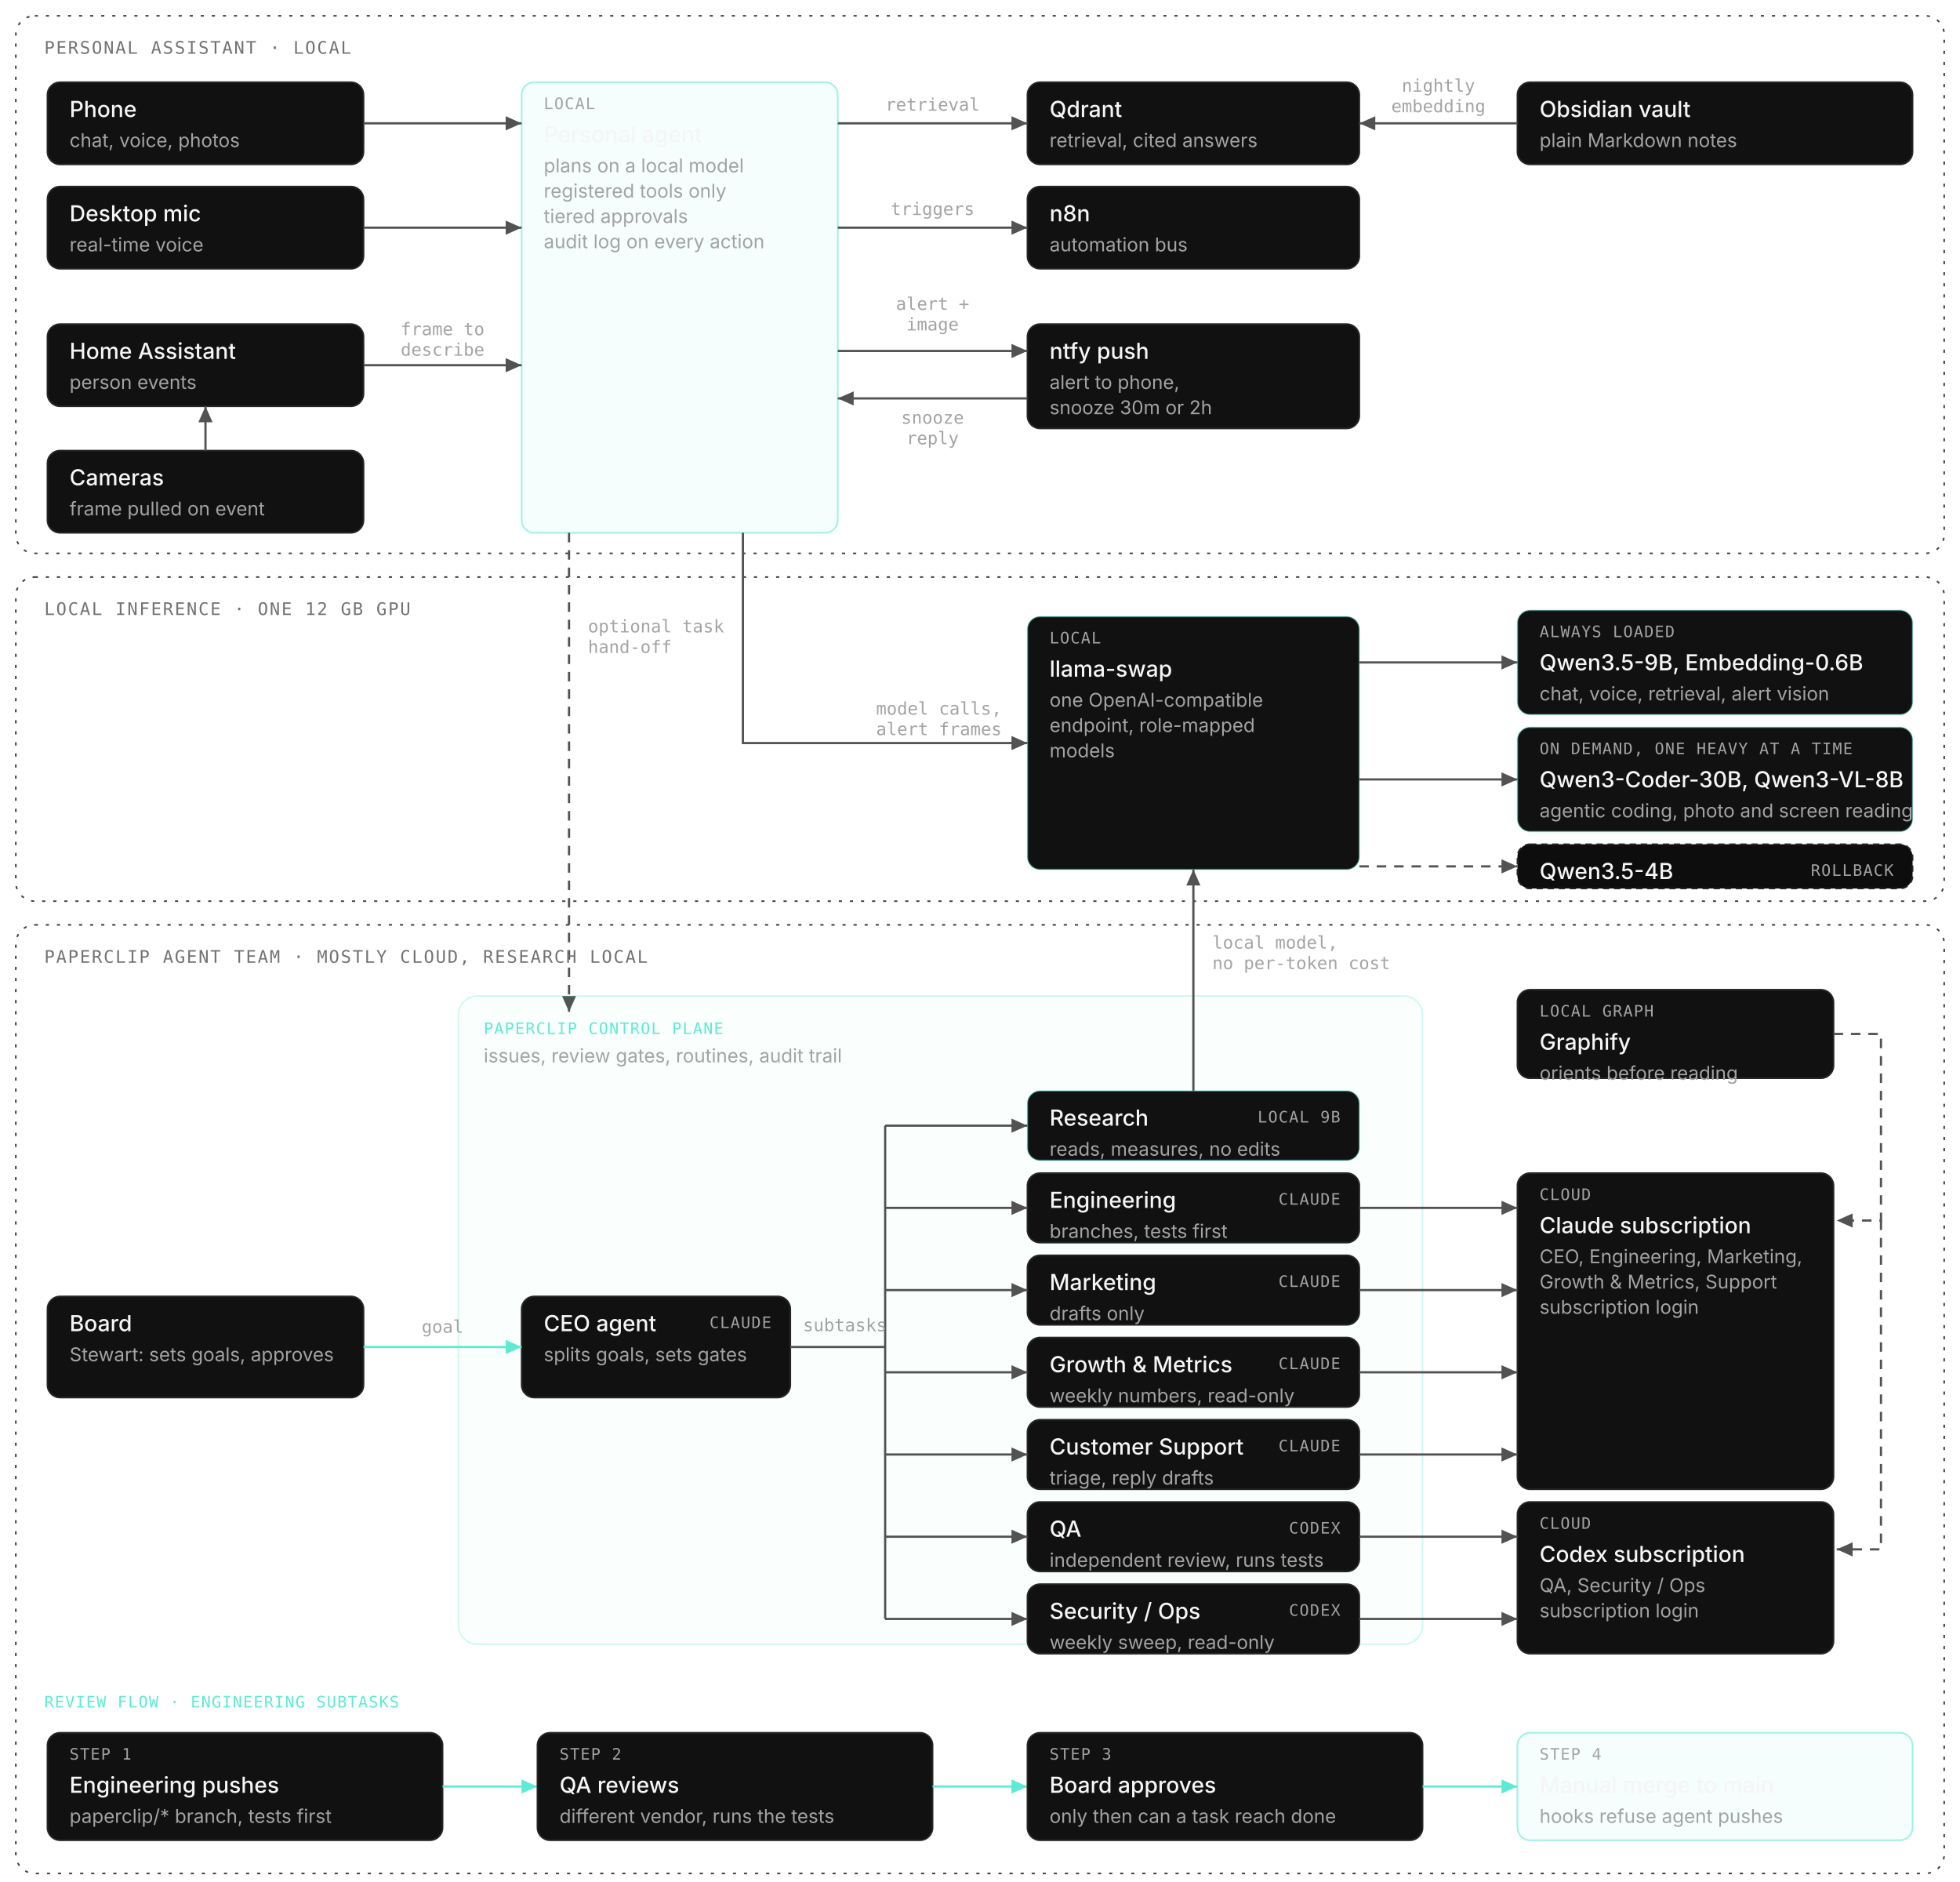
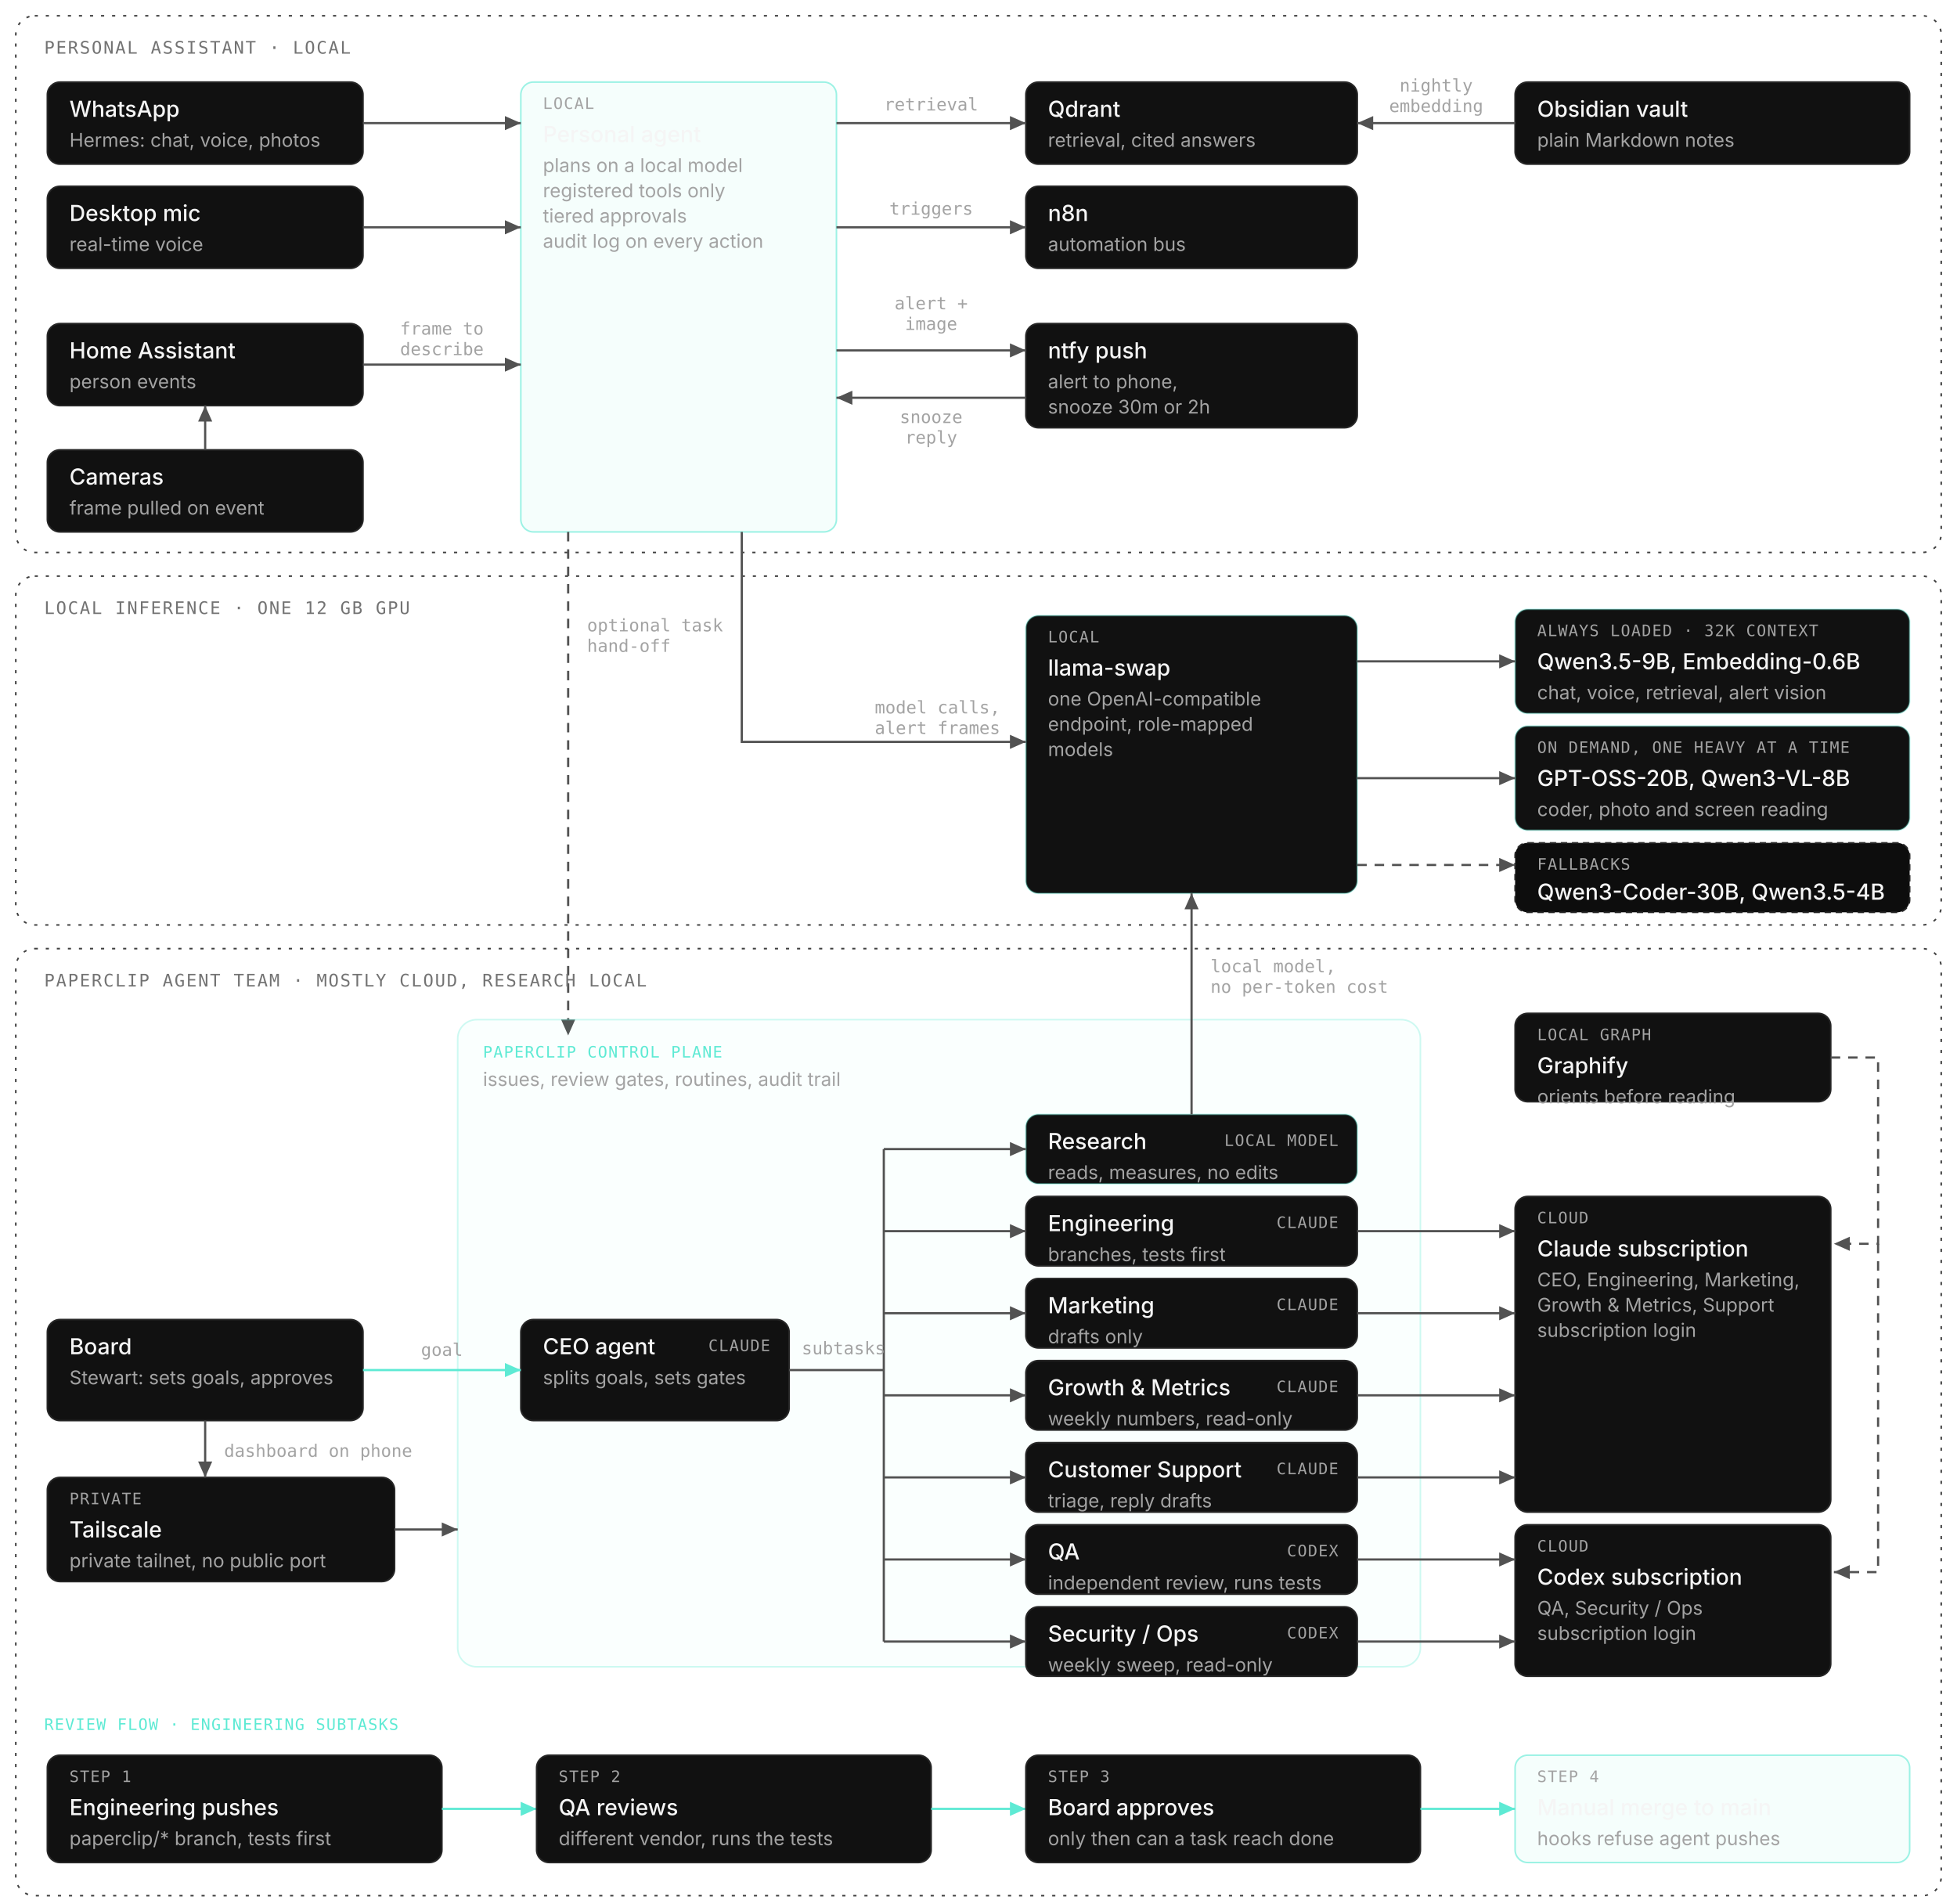
- <svg xmlns="http://www.w3.org/2000/svg" viewBox="0 0 1240 1190" width="100%" class="ld-svg" preserveAspectRatio="xMidYMin meet">
+ <svg xmlns="http://www.w3.org/2000/svg" viewBox="0 0 1240 1206" width="100%" class="ld-svg" preserveAspectRatio="xMidYMin meet">
  <style>
.ld-svg{display:block;height:auto;max-width:100%}
.ld-lane{fill:none;stroke:#404040;stroke-width:1;stroke-dasharray:2 5}
.ld-lane-label{font:500 11px 'JetBrains Mono',ui-monospace,monospace;letter-spacing:.08em;fill:#737373}
.ld-group{fill:rgba(94,234,212,.03);stroke:#5eead4;stroke-opacity:.3;stroke-width:1}
.ld-box{fill:#111111;stroke:#262626;stroke-width:1}
.ld-box-hub{fill:rgba(94,234,212,.06);stroke:#5eead4;stroke-opacity:.6}
.ld-box-local{stroke:#5eead4;stroke-opacity:.35}
.ld-box-dim{fill:#0d0d0d;stroke:#262626;stroke-dasharray:4 3}
.ld-title{font:500 14px Inter,system-ui,-apple-system,sans-serif;fill:#f5f5f5}
.ld-box-dim .ld-title{fill:#a3a3a3}
.ld-sub{font:400 12px Inter,system-ui,-apple-system,sans-serif;fill:#a3a3a3}
.ld-tag{font:500 10px 'JetBrains Mono',ui-monospace,monospace;letter-spacing:.06em;fill:#a3a3a3}
.ld-tag-accent{fill:#5eead4}
.ld-edge{fill:none;stroke:#525252;stroke-width:1.4}
.ld-edge-accent{stroke:#5eead4}
.ld-edge-dash{stroke-dasharray:6 5}
.ld-elabel{font:400 11px 'JetBrains Mono',ui-monospace,monospace;fill:#a3a3a3}
</style>
  <defs>
    <marker id="ld-arrow" viewBox="0 0 10 10" refX="9" refY="5" markerWidth="8" markerHeight="8" orient="auto">
      <path d="M0,1 L9,5 L0,9 z" fill="#525252" />
    </marker>
    <marker id="ld-arrow-accent" viewBox="0 0 10 10" refX="9" refY="5" markerWidth="8" markerHeight="8" orient="auto">
      <path d="M0,1 L9,5 L0,9 z" fill="#5eead4" />
    </marker>
  </defs>
  <rect class="ld-lane" x="10" y="10" width="1220" height="340" rx="12" />
  <text class="ld-lane-label" x="28" y="34">PERSONAL ASSISTANT · LOCAL</text>
  <rect class="ld-box ld-box-box" x="30" y="52" width="200" height="52" rx="8" />
-   <text class="ld-title" x="44" y="74">Phone</text>
-   <text class="ld-sub" x="44" y="93">chat, voice, photos</text>
+   <text class="ld-title" x="44" y="74">WhatsApp</text>
+   <text class="ld-sub" x="44" y="93">Hermes: chat, voice, photos</text>
  <rect class="ld-box ld-box-box" x="30" y="118" width="200" height="52" rx="8" />
  <text class="ld-title" x="44" y="140">Desktop mic</text>
  <text class="ld-sub" x="44" y="159">real-time voice</text>
  <rect class="ld-box ld-box-box" x="30" y="205" width="200" height="52" rx="8" />
  <text class="ld-title" x="44" y="227">Home Assistant</text>
  <text class="ld-sub" x="44" y="246">person events</text>
  <rect class="ld-box ld-box-box" x="30" y="285" width="200" height="52" rx="8" />
  <text class="ld-title" x="44" y="307">Cameras</text>
  <text class="ld-sub" x="44" y="326">frame pulled on event</text>
  <rect class="ld-box ld-box-hub" x="330" y="52" width="200" height="285" rx="8" />
  <text class="ld-tag" x="344" y="69">LOCAL</text>
  <text class="ld-title" x="344" y="90">Personal agent</text>
  <text class="ld-sub" x="344" y="109">plans on a local model</text>
  <text class="ld-sub" x="344" y="125">registered tools only</text>
  <text class="ld-sub" x="344" y="141">tiered approvals</text>
  <text class="ld-sub" x="344" y="157">audit log on every action</text>
  <rect class="ld-box ld-box-box" x="650" y="52" width="210" height="52" rx="8" />
  <text class="ld-title" x="664" y="74">Qdrant</text>
  <text class="ld-sub" x="664" y="93">retrieval, cited answers</text>
  <rect class="ld-box ld-box-box" x="650" y="118" width="210" height="52" rx="8" />
  <text class="ld-title" x="664" y="140">n8n</text>
  <text class="ld-sub" x="664" y="159">automation bus</text>
  <rect class="ld-box ld-box-box" x="650" y="205" width="210" height="66" rx="8" />
  <text class="ld-title" x="664" y="227">ntfy push</text>
  <text class="ld-sub" x="664" y="246">alert to phone,</text>
  <text class="ld-sub" x="664" y="262">snooze 30m or 2h</text>
  <rect class="ld-box ld-box-box" x="960" y="52" width="250" height="52" rx="8" />
  <text class="ld-title" x="974" y="74">Obsidian vault</text>
  <text class="ld-sub" x="974" y="93">plain Markdown notes</text>
  <path class="ld-edge" d="M230,78 L330,78" marker-end="url(#ld-arrow)" />
  <path class="ld-edge" d="M230,144 L330,144" marker-end="url(#ld-arrow)" />
  <path class="ld-edge" d="M230,231 L330,231" marker-end="url(#ld-arrow)" />
  <text class="ld-elabel" x="280" y="212" text-anchor="middle">frame to</text>
  <text class="ld-elabel" x="280" y="225" text-anchor="middle">describe</text>
  <path class="ld-edge" d="M130,285 L130,257" marker-end="url(#ld-arrow)" />
  <path class="ld-edge" d="M530,78 L650,78" marker-end="url(#ld-arrow)" />
  <text class="ld-elabel" x="590" y="70" text-anchor="middle">retrieval</text>
  <path class="ld-edge" d="M530,144 L650,144" marker-end="url(#ld-arrow)" />
  <text class="ld-elabel" x="590" y="136" text-anchor="middle">triggers</text>
  <path class="ld-edge" d="M530,222 L650,222" marker-end="url(#ld-arrow)" />
  <text class="ld-elabel" x="590" y="196" text-anchor="middle">alert +</text>
  <text class="ld-elabel" x="590" y="209" text-anchor="middle">image</text>
  <path class="ld-edge" d="M650,252 L530,252" marker-end="url(#ld-arrow)" />
  <text class="ld-elabel" x="590" y="268" text-anchor="middle">snooze</text>
  <text class="ld-elabel" x="590" y="281" text-anchor="middle">reply</text>
  <path class="ld-edge" d="M960,78 L860,78" marker-end="url(#ld-arrow)" />
  <text class="ld-elabel" x="910" y="58" text-anchor="middle">nightly</text>
  <text class="ld-elabel" x="910" y="71" text-anchor="middle">embedding</text>
-   <rect class="ld-lane" x="10" y="365" width="1220" height="205" rx="12" />
+   <rect class="ld-lane" x="10" y="365" width="1220" height="221" rx="12" />
  <text class="ld-lane-label" x="28" y="389">LOCAL INFERENCE · ONE 12 GB GPU</text>
-   <rect class="ld-box ld-box-local" x="650" y="390" width="210" height="160" rx="8" />
+   <rect class="ld-box ld-box-local" x="650" y="390" width="210" height="176" rx="8" />
  <text class="ld-tag" x="664" y="407">LOCAL</text>
  <text class="ld-title" x="664" y="428">llama-swap</text>
  <text class="ld-sub" x="664" y="447">one OpenAI-compatible</text>
  <text class="ld-sub" x="664" y="463">endpoint, role-mapped</text>
  <text class="ld-sub" x="664" y="479">models</text>
  <rect class="ld-box ld-box-local" x="960" y="386" width="250" height="66" rx="8" />
-   <text class="ld-tag" x="974" y="403">ALWAYS LOADED</text>
+   <text class="ld-tag" x="974" y="403">ALWAYS LOADED · 32K CONTEXT</text>
  <text class="ld-title" x="974" y="424">Qwen3.5-9B, Embedding-0.6B</text>
  <text class="ld-sub" x="974" y="443">chat, voice, retrieval, alert vision</text>
  <rect class="ld-box ld-box-local" x="960" y="460" width="250" height="66" rx="8" />
  <text class="ld-tag" x="974" y="477">ON DEMAND, ONE HEAVY AT A TIME</text>
-   <text class="ld-title" x="974" y="498">Qwen3-Coder-30B, Qwen3-VL-8B</text>
-   <text class="ld-sub" x="974" y="517">agentic coding, photo and screen reading</text>
-   <rect class="ld-box ld-box-dim" x="960" y="534" width="250" height="28" rx="8" />
-   <text class="ld-tag" x="1198" y="554" text-anchor="end">ROLLBACK</text>
-   <text class="ld-title" x="974" y="556">Qwen3.5-4B</text>
+   <text class="ld-title" x="974" y="498">GPT-OSS-20B, Qwen3-VL-8B</text>
+   <text class="ld-sub" x="974" y="517">coder, photo and screen reading</text>
+   <rect class="ld-box ld-box-dim" x="960" y="534" width="250" height="44" rx="8" />
+   <text class="ld-tag" x="974" y="551">FALLBACKS</text>
+   <text class="ld-title" x="974" y="570">Qwen3-Coder-30B, Qwen3.5-4B</text>
  <path class="ld-edge" d="M470,337 L470,470 L650,470" marker-end="url(#ld-arrow)" />
  <text class="ld-elabel" x="594" y="452" text-anchor="middle">model calls,</text>
  <text class="ld-elabel" x="594" y="465" text-anchor="middle">alert frames</text>
  <path class="ld-edge" d="M860,419 L960,419" marker-end="url(#ld-arrow)" />
  <path class="ld-edge" d="M860,493 L960,493" marker-end="url(#ld-arrow)" />
  <path class="ld-edge ld-edge-dash" d="M860,548 L960,548" marker-end="url(#ld-arrow)" />
-   <path class="ld-edge ld-edge-dash" d="M360,337 L360,640" marker-end="url(#ld-arrow)" />
+   <path class="ld-edge ld-edge-dash" d="M360,337 L360,656" marker-end="url(#ld-arrow)" />
  <text class="ld-elabel" x="372" y="400" text-anchor="start">optional task</text>
  <text class="ld-elabel" x="372" y="413" text-anchor="start">hand-off</text>
-   <rect class="ld-lane" x="10" y="585" width="1220" height="600" rx="12" />
-   <text class="ld-lane-label" x="28" y="609">PAPERCLIP AGENT TEAM · MOSTLY CLOUD, RESEARCH LOCAL</text>
-   <rect class="ld-group" x="290" y="630" width="610" height="410" rx="12" />
-   <text class="ld-tag ld-tag-accent" x="306" y="654">PAPERCLIP CONTROL PLANE</text>
-   <text class="ld-sub" x="306" y="672">issues, review gates, routines, audit trail</text>
-   <rect class="ld-box ld-box-box" x="30" y="820" width="200" height="64" rx="8" />
-   <text class="ld-title" x="44" y="842">Board</text>
-   <text class="ld-sub" x="44" y="861">Stewart: sets goals, approves</text>
-   <rect class="ld-box ld-box-box" x="330" y="820" width="170" height="64" rx="8" />
-   <text class="ld-tag" x="488" y="840" text-anchor="end">CLAUDE</text>
-   <text class="ld-title" x="344" y="842">CEO agent</text>
-   <text class="ld-sub" x="344" y="861">splits goals, sets gates</text>
-   <rect class="ld-box ld-box-local" x="650" y="690" width="210" height="44" rx="8" />
-   <text class="ld-tag" x="848" y="710" text-anchor="end">LOCAL 9B</text>
-   <text class="ld-title" x="664" y="712">Research</text>
-   <text class="ld-sub" x="664" y="731">reads, measures, no edits</text>
-   <path class="ld-edge" d="M560,712 L650,712" marker-end="url(#ld-arrow)" />
-   <rect class="ld-box ld-box-box" x="650" y="742" width="210" height="44" rx="8" />
-   <text class="ld-tag" x="848" y="762" text-anchor="end">CLAUDE</text>
-   <text class="ld-title" x="664" y="764">Engineering</text>
-   <text class="ld-sub" x="664" y="783">branches, tests first</text>
-   <path class="ld-edge" d="M560,764 L650,764" marker-end="url(#ld-arrow)" />
-   <rect class="ld-box ld-box-box" x="650" y="794" width="210" height="44" rx="8" />
-   <text class="ld-tag" x="848" y="814" text-anchor="end">CLAUDE</text>
-   <text class="ld-title" x="664" y="816">Marketing</text>
-   <text class="ld-sub" x="664" y="835">drafts only</text>
-   <path class="ld-edge" d="M560,816 L650,816" marker-end="url(#ld-arrow)" />
-   <rect class="ld-box ld-box-box" x="650" y="846" width="210" height="44" rx="8" />
-   <text class="ld-tag" x="848" y="866" text-anchor="end">CLAUDE</text>
-   <text class="ld-title" x="664" y="868">Growth &amp; Metrics</text>
-   <text class="ld-sub" x="664" y="887">weekly numbers, read-only</text>
-   <path class="ld-edge" d="M560,868 L650,868" marker-end="url(#ld-arrow)" />
-   <rect class="ld-box ld-box-box" x="650" y="898" width="210" height="44" rx="8" />
-   <text class="ld-tag" x="848" y="918" text-anchor="end">CLAUDE</text>
-   <text class="ld-title" x="664" y="920">Customer Support</text>
-   <text class="ld-sub" x="664" y="939">triage, reply drafts</text>
-   <path class="ld-edge" d="M560,920 L650,920" marker-end="url(#ld-arrow)" />
-   <rect class="ld-box ld-box-box" x="650" y="950" width="210" height="44" rx="8" />
-   <text class="ld-tag" x="848" y="970" text-anchor="end">CODEX</text>
-   <text class="ld-title" x="664" y="972">QA</text>
-   <text class="ld-sub" x="664" y="991">independent review, runs tests</text>
-   <path class="ld-edge" d="M560,972 L650,972" marker-end="url(#ld-arrow)" />
-   <rect class="ld-box ld-box-box" x="650" y="1002" width="210" height="44" rx="8" />
-   <text class="ld-tag" x="848" y="1022" text-anchor="end">CODEX</text>
-   <text class="ld-title" x="664" y="1024">Security / Ops</text>
-   <text class="ld-sub" x="664" y="1043">weekly sweep, read-only</text>
-   <path class="ld-edge" d="M560,1024 L650,1024" marker-end="url(#ld-arrow)" />
-   <path class="ld-edge" d="M500,852 H560 M560,712 V1024" />
-   <text class="ld-elabel" x="508" y="842">subtasks</text>
-   <path class="ld-edge ld-edge-accent" d="M230,852 L330,852" marker-end="url(#ld-arrow-accent)" />
-   <text class="ld-elabel" x="280" y="843" text-anchor="middle">goal</text>
-   <path class="ld-edge" d="M755,690 L755,550" marker-end="url(#ld-arrow)" />
-   <text class="ld-elabel" x="767" y="600" text-anchor="start">local model,</text>
-   <text class="ld-elabel" x="767" y="613" text-anchor="start">no per-token cost</text>
-   <rect class="ld-box ld-box-box" x="960" y="742" width="200" height="200" rx="8" />
-   <text class="ld-tag" x="974" y="759">CLOUD</text>
-   <text class="ld-title" x="974" y="780">Claude subscription</text>
-   <text class="ld-sub" x="974" y="799">CEO, Engineering, Marketing,</text>
-   <text class="ld-sub" x="974" y="815">Growth &amp; Metrics, Support</text>
-   <text class="ld-sub" x="974" y="831">subscription login</text>
-   <rect class="ld-box ld-box-box" x="960" y="950" width="200" height="96" rx="8" />
-   <text class="ld-tag" x="974" y="967">CLOUD</text>
-   <text class="ld-title" x="974" y="988">Codex subscription</text>
-   <text class="ld-sub" x="974" y="1007">QA, Security / Ops</text>
-   <text class="ld-sub" x="974" y="1023">subscription login</text>
-   <path class="ld-edge" d="M860,764 L960,764" marker-end="url(#ld-arrow)" />
-   <path class="ld-edge" d="M860,816 L960,816" marker-end="url(#ld-arrow)" />
-   <path class="ld-edge" d="M860,868 L960,868" marker-end="url(#ld-arrow)" />
-   <path class="ld-edge" d="M860,920 L960,920" marker-end="url(#ld-arrow)" />
-   <path class="ld-edge" d="M860,972 L960,972" marker-end="url(#ld-arrow)" />
-   <path class="ld-edge" d="M860,1024 L960,1024" marker-end="url(#ld-arrow)" />
-   <rect class="ld-box ld-box-box" x="960" y="626" width="200" height="56" rx="8" />
-   <text class="ld-tag" x="974" y="643">LOCAL GRAPH</text>
-   <text class="ld-title" x="974" y="664">Graphify</text>
-   <text class="ld-sub" x="974" y="683">orients before reading</text>
-   <path class="ld-edge ld-edge-dash" d="M1160,654 L1190,654 L1190,772 L1162,772" marker-end="url(#ld-arrow)" />
-   <path class="ld-edge ld-edge-dash" d="M1190,772 V980 H1162" marker-end="url(#ld-arrow)" />
-   <text class="ld-tag ld-tag-accent" x="28" y="1080">REVIEW FLOW · ENGINEERING SUBTASKS</text>
-   <rect class="ld-box ld-box-box" x="30" y="1096" width="250" height="68" rx="8" />
-   <text class="ld-tag" x="44" y="1113">STEP 1</text>
-   <text class="ld-title" x="44" y="1134">Engineering pushes</text>
-   <text class="ld-sub" x="44" y="1153">paperclip/* branch, tests first</text>
-   <path class="ld-edge ld-edge-accent" d="M280,1130 L340,1130" marker-end="url(#ld-arrow-accent)" />
-   <rect class="ld-box ld-box-box" x="340" y="1096" width="250" height="68" rx="8" />
-   <text class="ld-tag" x="354" y="1113">STEP 2</text>
-   <text class="ld-title" x="354" y="1134">QA reviews</text>
-   <text class="ld-sub" x="354" y="1153">different vendor, runs the tests</text>
-   <path class="ld-edge ld-edge-accent" d="M590,1130 L650,1130" marker-end="url(#ld-arrow-accent)" />
-   <rect class="ld-box ld-box-box" x="650" y="1096" width="250" height="68" rx="8" />
-   <text class="ld-tag" x="664" y="1113">STEP 3</text>
-   <text class="ld-title" x="664" y="1134">Board approves</text>
-   <text class="ld-sub" x="664" y="1153">only then can a task reach done</text>
-   <path class="ld-edge ld-edge-accent" d="M900,1130 L960,1130" marker-end="url(#ld-arrow-accent)" />
-   <rect class="ld-box ld-box-hub" x="960" y="1096" width="250" height="68" rx="8" />
-   <text class="ld-tag" x="974" y="1113">STEP 4</text>
-   <text class="ld-title" x="974" y="1134">Manual merge to main</text>
-   <text class="ld-sub" x="974" y="1153">hooks refuse agent pushes</text>
+   <rect class="ld-lane" x="10" y="601" width="1220" height="600" rx="12" />
+   <text class="ld-lane-label" x="28" y="625">PAPERCLIP AGENT TEAM · MOSTLY CLOUD, RESEARCH LOCAL</text>
+   <rect class="ld-group" x="290" y="646" width="610" height="410" rx="12" />
+   <text class="ld-tag ld-tag-accent" x="306" y="670">PAPERCLIP CONTROL PLANE</text>
+   <text class="ld-sub" x="306" y="688">issues, review gates, routines, audit trail</text>
+   <rect class="ld-box ld-box-box" x="30" y="836" width="200" height="64" rx="8" />
+   <text class="ld-title" x="44" y="858">Board</text>
+   <text class="ld-sub" x="44" y="877">Stewart: sets goals, approves</text>
+   <rect class="ld-box ld-box-box" x="330" y="836" width="170" height="64" rx="8" />
+   <text class="ld-tag" x="488" y="856" text-anchor="end">CLAUDE</text>
+   <text class="ld-title" x="344" y="858">CEO agent</text>
+   <text class="ld-sub" x="344" y="877">splits goals, sets gates</text>
+   <rect class="ld-box ld-box-local" x="650" y="706" width="210" height="44" rx="8" />
+   <text class="ld-tag" x="848" y="726" text-anchor="end">LOCAL MODEL</text>
+   <text class="ld-title" x="664" y="728">Research</text>
+   <text class="ld-sub" x="664" y="747">reads, measures, no edits</text>
+   <path class="ld-edge" d="M560,728 L650,728" marker-end="url(#ld-arrow)" />
+   <rect class="ld-box ld-box-box" x="650" y="758" width="210" height="44" rx="8" />
+   <text class="ld-tag" x="848" y="778" text-anchor="end">CLAUDE</text>
+   <text class="ld-title" x="664" y="780">Engineering</text>
+   <text class="ld-sub" x="664" y="799">branches, tests first</text>
+   <path class="ld-edge" d="M560,780 L650,780" marker-end="url(#ld-arrow)" />
+   <rect class="ld-box ld-box-box" x="650" y="810" width="210" height="44" rx="8" />
+   <text class="ld-tag" x="848" y="830" text-anchor="end">CLAUDE</text>
+   <text class="ld-title" x="664" y="832">Marketing</text>
+   <text class="ld-sub" x="664" y="851">drafts only</text>
+   <path class="ld-edge" d="M560,832 L650,832" marker-end="url(#ld-arrow)" />
+   <rect class="ld-box ld-box-box" x="650" y="862" width="210" height="44" rx="8" />
+   <text class="ld-tag" x="848" y="882" text-anchor="end">CLAUDE</text>
+   <text class="ld-title" x="664" y="884">Growth &amp; Metrics</text>
+   <text class="ld-sub" x="664" y="903">weekly numbers, read-only</text>
+   <path class="ld-edge" d="M560,884 L650,884" marker-end="url(#ld-arrow)" />
+   <rect class="ld-box ld-box-box" x="650" y="914" width="210" height="44" rx="8" />
+   <text class="ld-tag" x="848" y="934" text-anchor="end">CLAUDE</text>
+   <text class="ld-title" x="664" y="936">Customer Support</text>
+   <text class="ld-sub" x="664" y="955">triage, reply drafts</text>
+   <path class="ld-edge" d="M560,936 L650,936" marker-end="url(#ld-arrow)" />
+   <rect class="ld-box ld-box-box" x="650" y="966" width="210" height="44" rx="8" />
+   <text class="ld-tag" x="848" y="986" text-anchor="end">CODEX</text>
+   <text class="ld-title" x="664" y="988">QA</text>
+   <text class="ld-sub" x="664" y="1007">independent review, runs tests</text>
+   <path class="ld-edge" d="M560,988 L650,988" marker-end="url(#ld-arrow)" />
+   <rect class="ld-box ld-box-box" x="650" y="1018" width="210" height="44" rx="8" />
+   <text class="ld-tag" x="848" y="1038" text-anchor="end">CODEX</text>
+   <text class="ld-title" x="664" y="1040">Security / Ops</text>
+   <text class="ld-sub" x="664" y="1059">weekly sweep, read-only</text>
+   <path class="ld-edge" d="M560,1040 L650,1040" marker-end="url(#ld-arrow)" />
+   <path class="ld-edge" d="M500,868 H560 M560,728 V1040" />
+   <text class="ld-elabel" x="508" y="858">subtasks</text>
+   <rect class="ld-box ld-box-box" x="30" y="936" width="220" height="66" rx="8" />
+   <text class="ld-tag" x="44" y="953">PRIVATE</text>
+   <text class="ld-title" x="44" y="974">Tailscale</text>
+   <text class="ld-sub" x="44" y="993">private tailnet, no public port</text>
+   <path class="ld-edge" d="M130,900 L130,936" marker-end="url(#ld-arrow)" />
+   <text class="ld-elabel" x="142" y="923" text-anchor="start">dashboard on phone</text>
+   <path class="ld-edge" d="M250,969 L290,969" marker-end="url(#ld-arrow)" />
+   <path class="ld-edge ld-edge-accent" d="M230,868 L330,868" marker-end="url(#ld-arrow-accent)" />
+   <text class="ld-elabel" x="280" y="859" text-anchor="middle">goal</text>
+   <path class="ld-edge" d="M755,706 L755,566" marker-end="url(#ld-arrow)" />
+   <text class="ld-elabel" x="767" y="616" text-anchor="start">local model,</text>
+   <text class="ld-elabel" x="767" y="629" text-anchor="start">no per-token cost</text>
+   <rect class="ld-box ld-box-box" x="960" y="758" width="200" height="200" rx="8" />
+   <text class="ld-tag" x="974" y="775">CLOUD</text>
+   <text class="ld-title" x="974" y="796">Claude subscription</text>
+   <text class="ld-sub" x="974" y="815">CEO, Engineering, Marketing,</text>
+   <text class="ld-sub" x="974" y="831">Growth &amp; Metrics, Support</text>
+   <text class="ld-sub" x="974" y="847">subscription login</text>
+   <rect class="ld-box ld-box-box" x="960" y="966" width="200" height="96" rx="8" />
+   <text class="ld-tag" x="974" y="983">CLOUD</text>
+   <text class="ld-title" x="974" y="1004">Codex subscription</text>
+   <text class="ld-sub" x="974" y="1023">QA, Security / Ops</text>
+   <text class="ld-sub" x="974" y="1039">subscription login</text>
+   <path class="ld-edge" d="M860,780 L960,780" marker-end="url(#ld-arrow)" />
+   <path class="ld-edge" d="M860,832 L960,832" marker-end="url(#ld-arrow)" />
+   <path class="ld-edge" d="M860,884 L960,884" marker-end="url(#ld-arrow)" />
+   <path class="ld-edge" d="M860,936 L960,936" marker-end="url(#ld-arrow)" />
+   <path class="ld-edge" d="M860,988 L960,988" marker-end="url(#ld-arrow)" />
+   <path class="ld-edge" d="M860,1040 L960,1040" marker-end="url(#ld-arrow)" />
+   <rect class="ld-box ld-box-box" x="960" y="642" width="200" height="56" rx="8" />
+   <text class="ld-tag" x="974" y="659">LOCAL GRAPH</text>
+   <text class="ld-title" x="974" y="680">Graphify</text>
+   <text class="ld-sub" x="974" y="699">orients before reading</text>
+   <path class="ld-edge ld-edge-dash" d="M1160,670 L1190,670 L1190,788 L1162,788" marker-end="url(#ld-arrow)" />
+   <path class="ld-edge ld-edge-dash" d="M1190,788 V996 H1162" marker-end="url(#ld-arrow)" />
+   <text class="ld-tag ld-tag-accent" x="28" y="1096">REVIEW FLOW · ENGINEERING SUBTASKS</text>
+   <rect class="ld-box ld-box-box" x="30" y="1112" width="250" height="68" rx="8" />
+   <text class="ld-tag" x="44" y="1129">STEP 1</text>
+   <text class="ld-title" x="44" y="1150">Engineering pushes</text>
+   <text class="ld-sub" x="44" y="1169">paperclip/* branch, tests first</text>
+   <path class="ld-edge ld-edge-accent" d="M280,1146 L340,1146" marker-end="url(#ld-arrow-accent)" />
+   <rect class="ld-box ld-box-box" x="340" y="1112" width="250" height="68" rx="8" />
+   <text class="ld-tag" x="354" y="1129">STEP 2</text>
+   <text class="ld-title" x="354" y="1150">QA reviews</text>
+   <text class="ld-sub" x="354" y="1169">different vendor, runs the tests</text>
+   <path class="ld-edge ld-edge-accent" d="M590,1146 L650,1146" marker-end="url(#ld-arrow-accent)" />
+   <rect class="ld-box ld-box-box" x="650" y="1112" width="250" height="68" rx="8" />
+   <text class="ld-tag" x="664" y="1129">STEP 3</text>
+   <text class="ld-title" x="664" y="1150">Board approves</text>
+   <text class="ld-sub" x="664" y="1169">only then can a task reach done</text>
+   <path class="ld-edge ld-edge-accent" d="M900,1146 L960,1146" marker-end="url(#ld-arrow-accent)" />
+   <rect class="ld-box ld-box-hub" x="960" y="1112" width="250" height="68" rx="8" />
+   <text class="ld-tag" x="974" y="1129">STEP 4</text>
+   <text class="ld-title" x="974" y="1150">Manual merge to main</text>
+   <text class="ld-sub" x="974" y="1169">hooks refuse agent pushes</text>
</svg>
